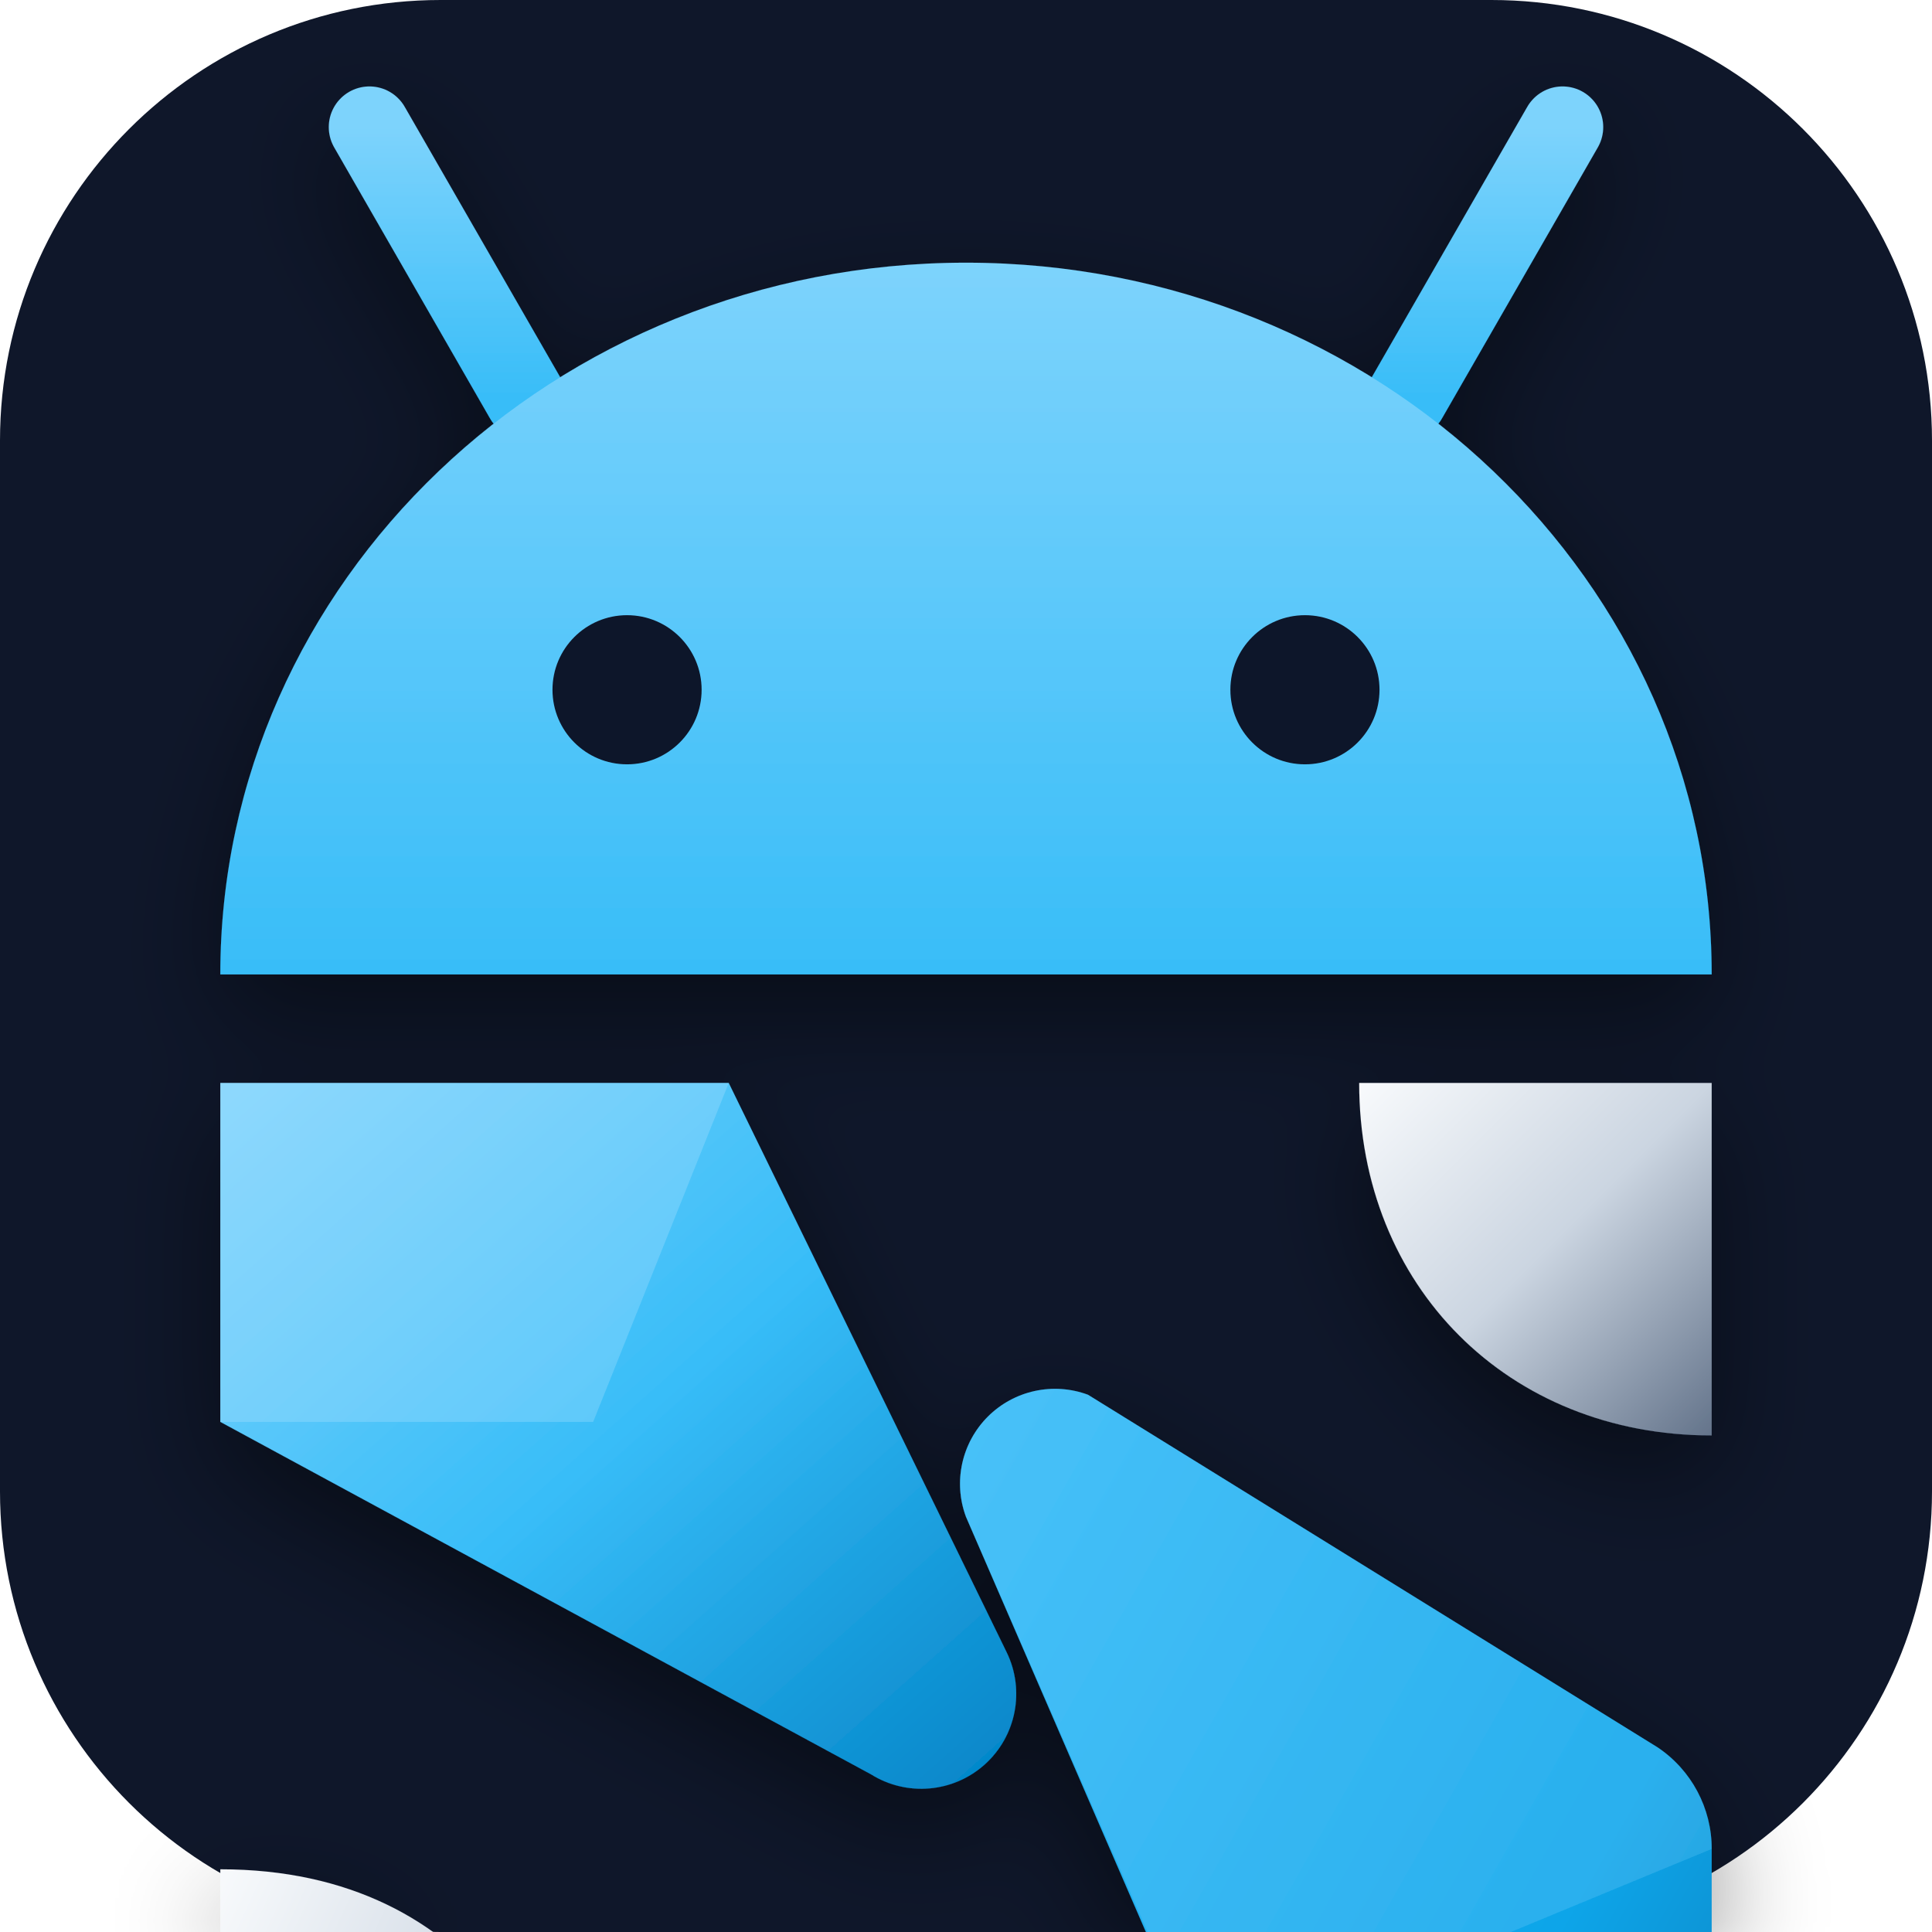
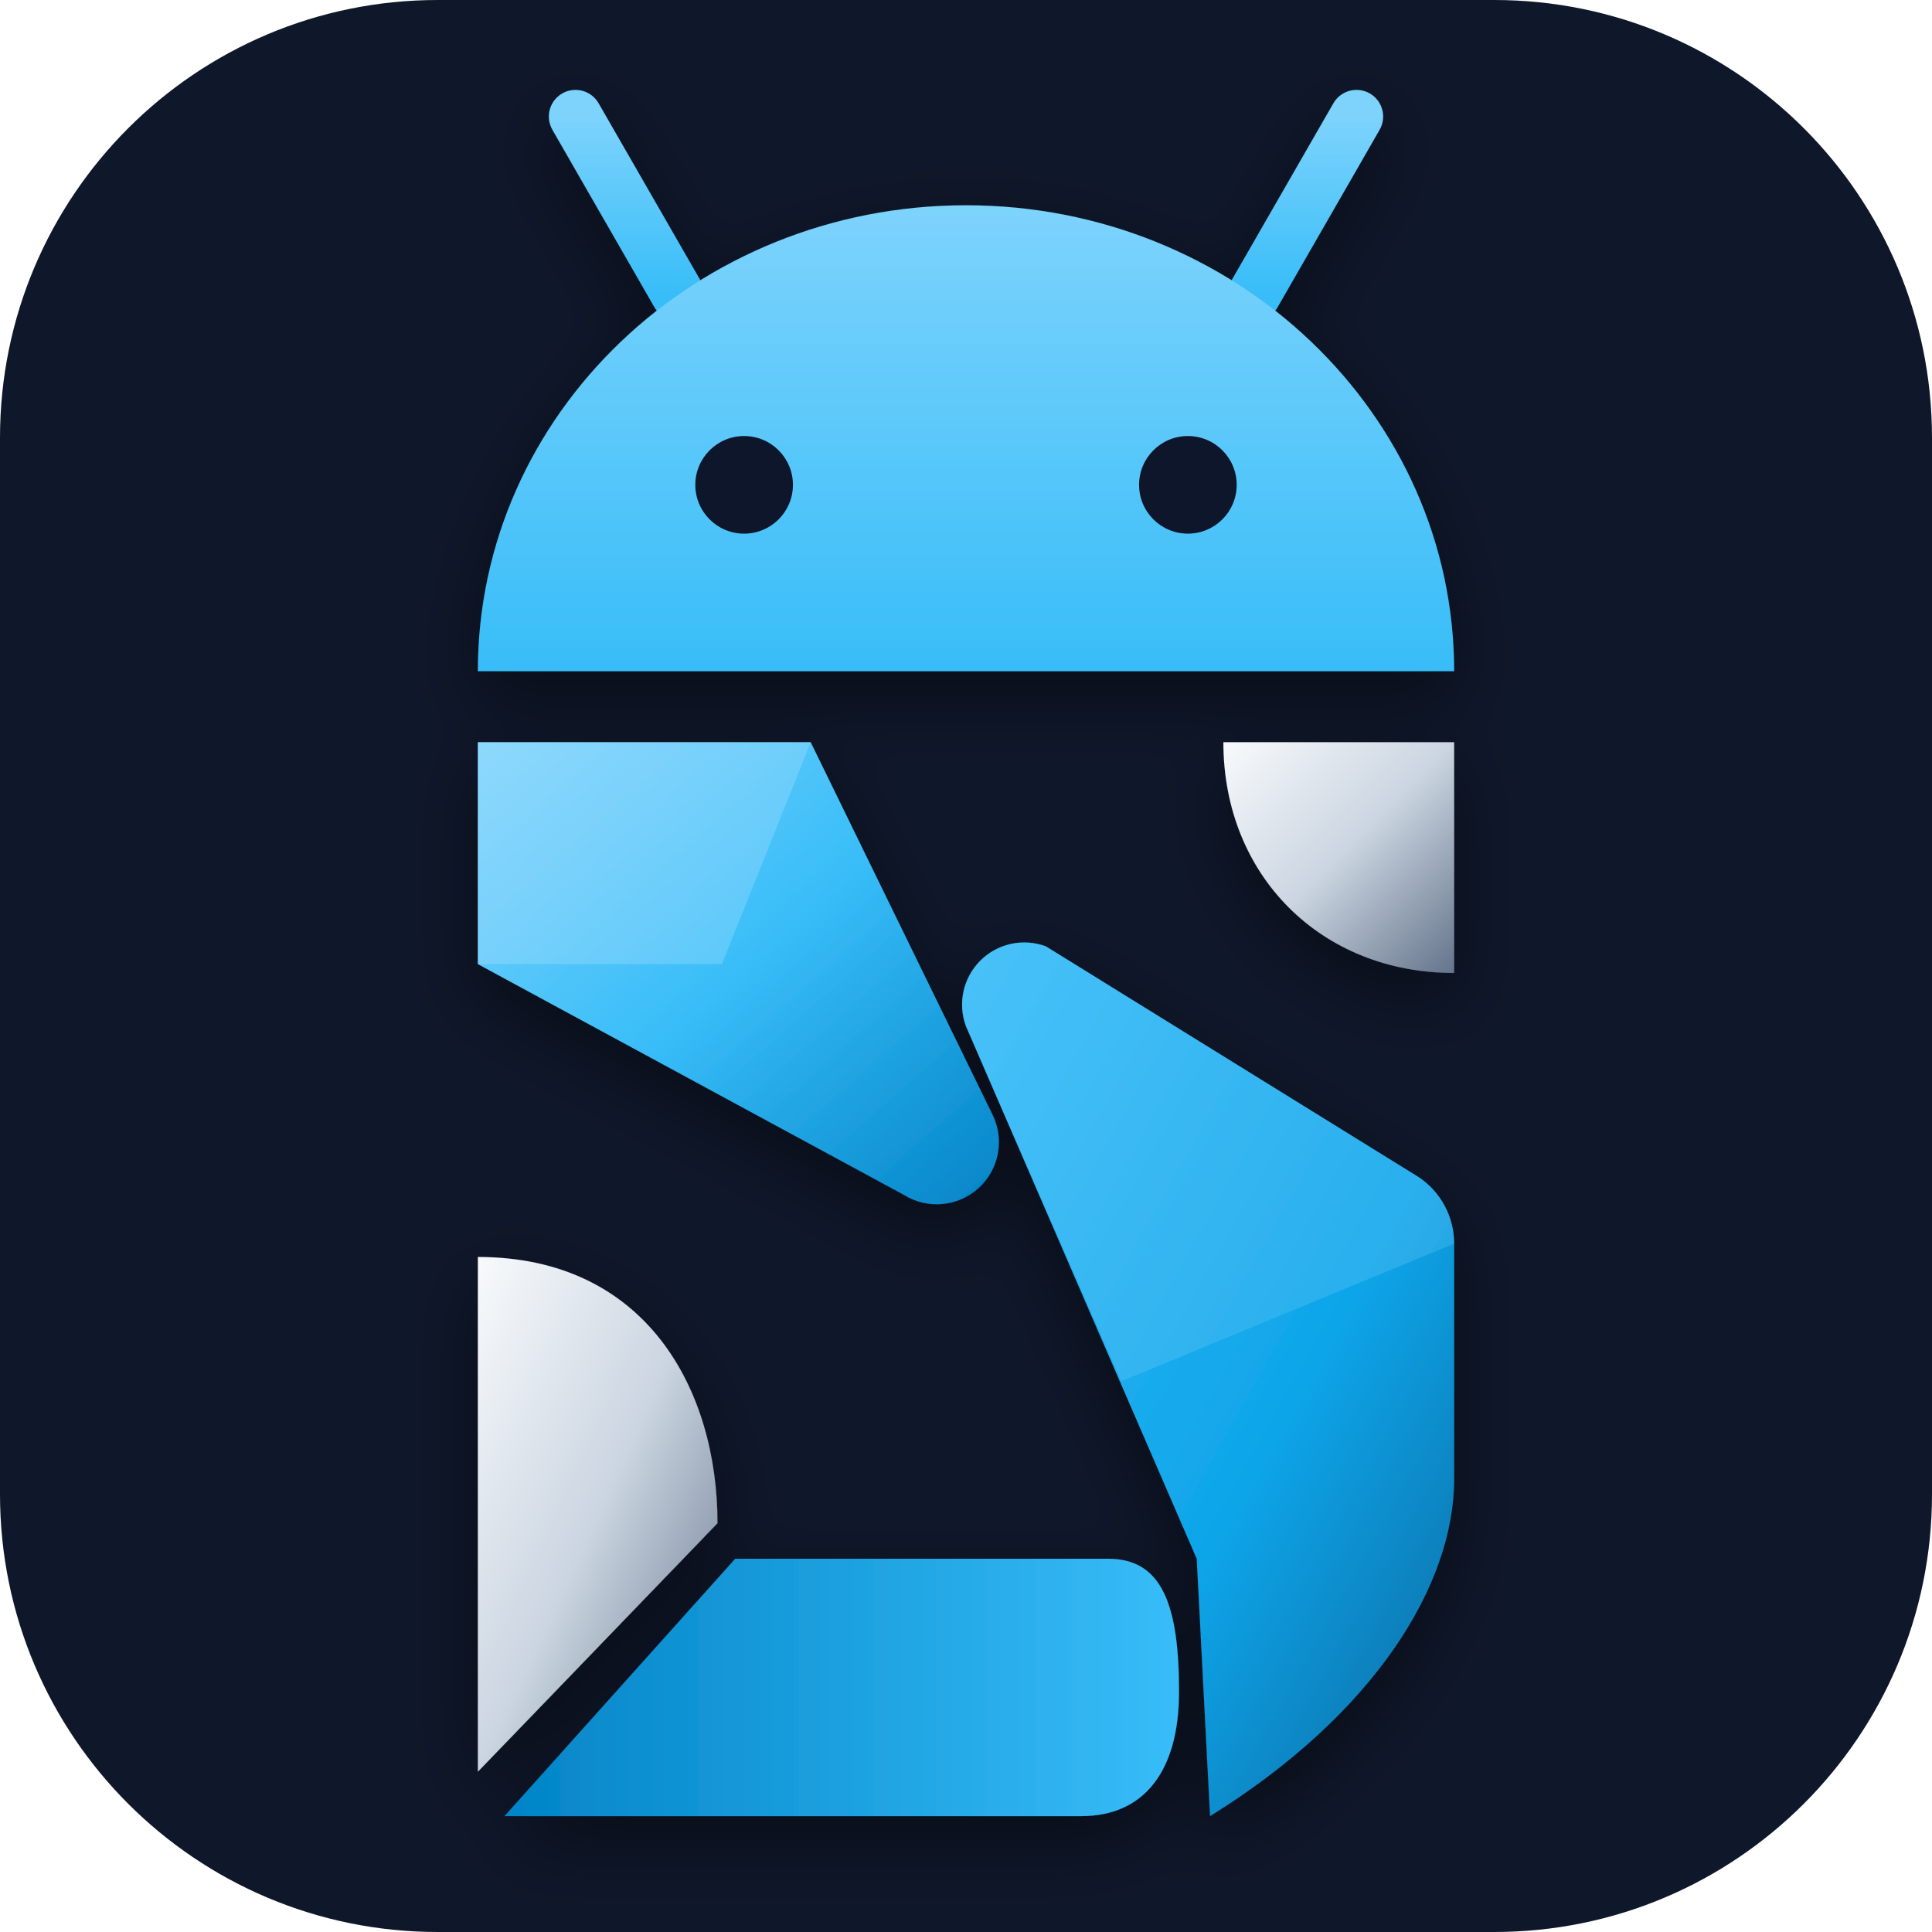
- <svg xmlns="http://www.w3.org/2000/svg" viewBox="286 44 228 228" role="img" aria-label="Sandroid">
+ <svg xmlns="http://www.w3.org/2000/svg" viewBox="0 0 256 256" role="img" aria-label="Sandroid">
  <defs>
    <linearGradient id="headGrad" x1="0%" y1="0%" x2="0%" y2="100%">
      <stop offset="0%" stop-color="#7dd3fc" />
      <stop offset="100%" stop-color="#38bdf8" />
    </linearGradient>
    <linearGradient id="blueGrad1" x1="0%" y1="0%" x2="100%" y2="100%">
      <stop offset="0%" stop-color="#7dd3fc" />
      <stop offset="50%" stop-color="#38bdf8" />
      <stop offset="100%" stop-color="#0284c7" />
    </linearGradient>
    <linearGradient id="blueGrad2" x1="0%" y1="0%" x2="100%" y2="100%">
      <stop offset="0%" stop-color="#38bdf8" />
      <stop offset="60%" stop-color="#0ea5e9" />
      <stop offset="100%" stop-color="#0369a1" />
    </linearGradient>
    <linearGradient id="blueGrad3" x1="0%" y1="0%" x2="100%" y2="0%">
      <stop offset="0%" stop-color="#0284c7" />
      <stop offset="100%" stop-color="#38bdf8" />
    </linearGradient>
    <linearGradient id="silverGrad" x1="0%" y1="0%" x2="100%" y2="100%">
      <stop offset="0%" stop-color="#F8FAFC" />
      <stop offset="50%" stop-color="#CBD5E1" />
      <stop offset="100%" stop-color="#64748B" />
    </linearGradient>
    <filter id="dropShadow" x="-20%" y="-20%" width="140%" height="140%">
      <feDropShadow dx="0" dy="6" stdDeviation="10" flood-color="#38bdf8" flood-opacity="0.22" />
      <feDropShadow dx="0" dy="6" stdDeviation="8" flood-color="#000000" flood-opacity="0.45" />
    </filter>
  </defs>
-   <rect x="286" y="44" width="228" height="228" rx="52" fill="#0f172a" />
-   <g filter="url(#dropShadow)" transform="translate(160, -25) scale(0.8)">
+   <rect x="0" y="0" width="256" height="256" rx="58" fill="#0f172a" />
+   <g filter="url(#dropShadow)" transform="translate(-48.4, -46.3) scale(0.588)">
    <line x1="235" y1="145" x2="212" y2="105" stroke="url(#headGrad)" stroke-width="12" stroke-linecap="round" />
    <line x1="365" y1="145" x2="388" y2="105" stroke="url(#headGrad)" stroke-width="12" stroke-linecap="round" />
    <path d="M 190 230 A 110 105 0 0 1 410 230 Z" fill="url(#headGrad)" />
    <circle cx="250" cy="188" r="11" fill="#0f172a" />
    <circle cx="350" cy="188" r="11" fill="#0f172a" />
    <path d="M 190 246 L 265 246 L 306 330 A 14 14 0 0 1 286 348 L 190 296 Z" fill="url(#blueGrad1)" />
    <path d="M 190 246 L 265 246 L 245 296 L 190 296 Z" fill="#bae6fd" fill-opacity="0.28" />
    <path d="M 358 246 L 410 246 L 410 298 C 380 298 358 276 358 246 Z" fill="url(#silverGrad)" />
    <path d="M 318 292 L 402 344 A 18 18 0 0 1 410 359 L 410 412 C 410 436 392 465 355 488 L 352 430 L 300 310 A 14 14 0 0 1 318 292 Z" fill="url(#blueGrad2)" />
    <path d="M 318 292 L 402 344 A 18 18 0 0 1 410 359 L 335 390 L 300 310 A 14 14 0 0 1 318 292 Z" fill="#7dd3fc" fill-opacity="0.25" />
    <path d="M 190 362 C 228 362 244 392 244 422 L 190 478 Z" fill="url(#silverGrad)" />
    <path d="M 248 430 L 332 430 C 344 430 348 440 348 460 C 348 478 340 488 326 488 L 196 488 Z" fill="url(#blueGrad3)" />
  </g>
</svg>
